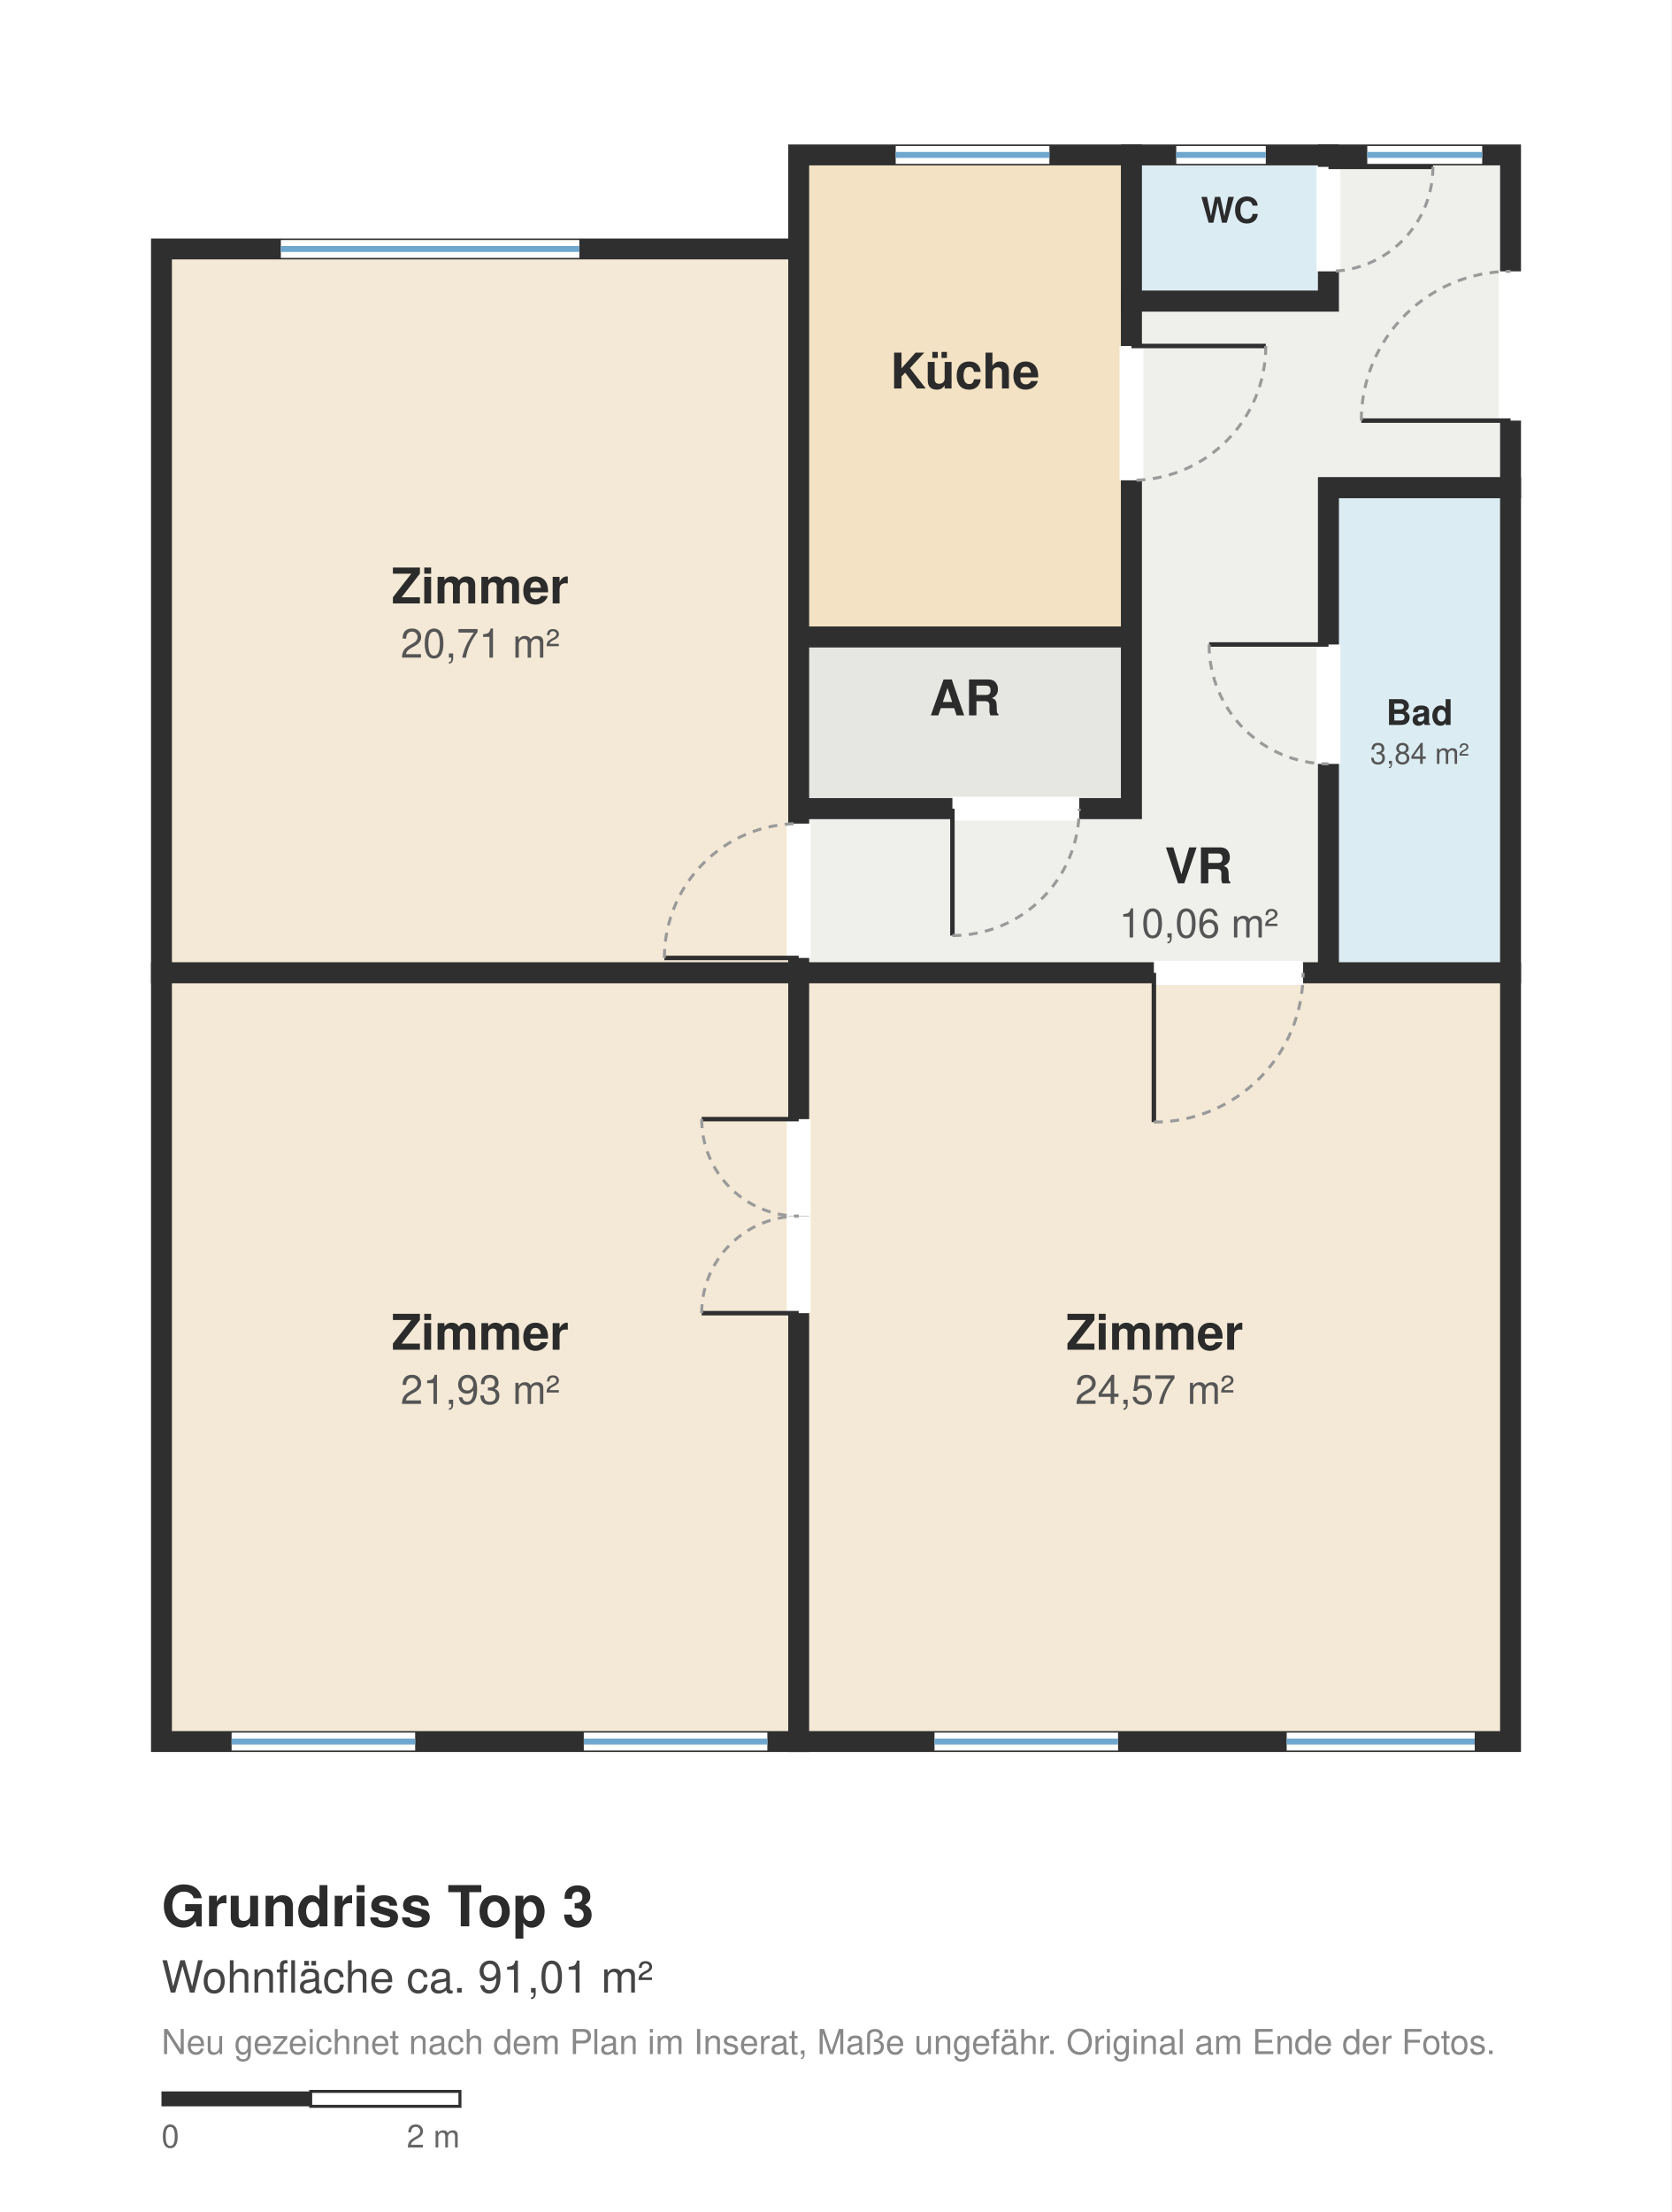
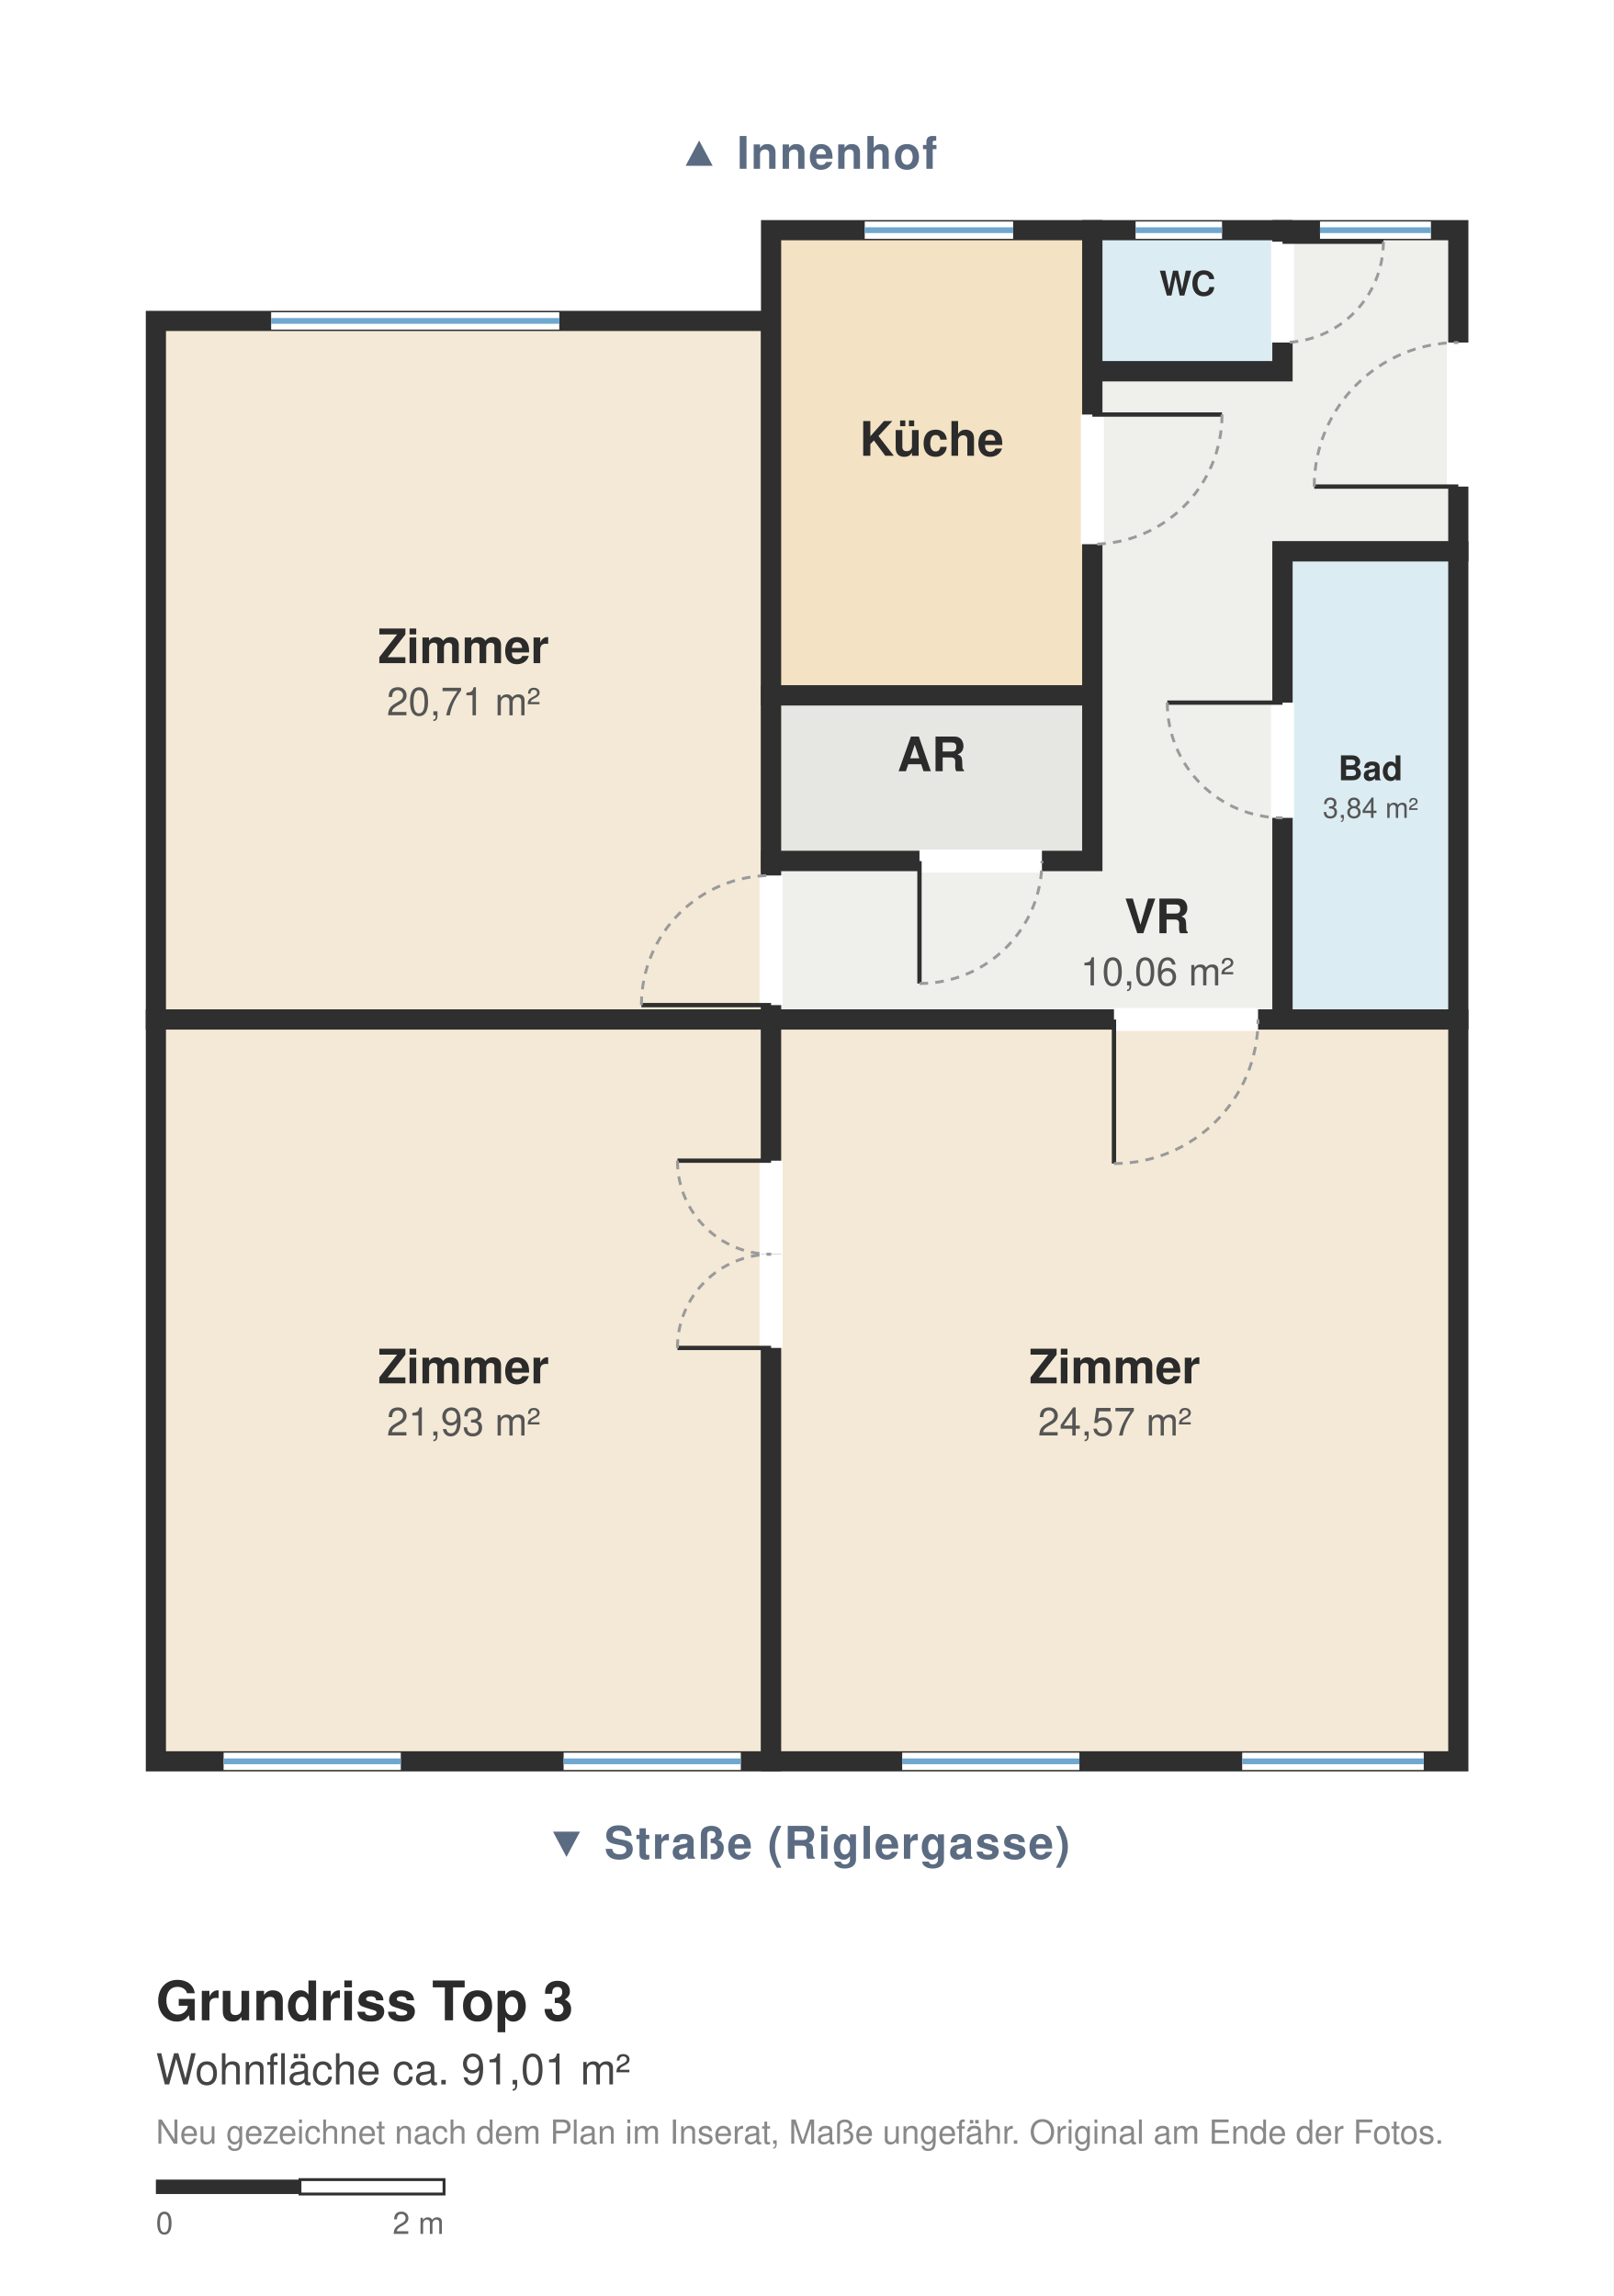
- <svg xmlns="http://www.w3.org/2000/svg" width="1120" height="1482" viewBox="0 0 1120 1482" font-family="Helvetica, Arial, sans-serif">
-   <rect width="1120" height="1482" fill="#ffffff" />
-   <polygon points="108.2,166.8 535.2,166.8 535.2,651.8 108.2,651.8" fill="#f4e9d6" stroke="none" />
-   <polygon points="108.2,166.8 535.2,166.8 535.2,651.8 108.2,651.8" fill="none" stroke="#2f2f2f" stroke-width="14.0" stroke-linejoin="miter" />
-   <polygon points="535.2,103.8 758.2,103.8 758.2,426.8 535.2,426.8" fill="#f3e2c3" stroke="none" />
-   <polygon points="535.2,103.8 758.2,103.8 758.2,426.8 535.2,426.8" fill="none" stroke="#2f2f2f" stroke-width="14.0" stroke-linejoin="miter" />
-   <polygon points="535.2,426.8 758.2,426.8 758.2,541.8 535.2,541.8" fill="#e6e6e2" stroke="none" />
-   <polygon points="535.2,426.8 758.2,426.8 758.2,541.8 535.2,541.8" fill="none" stroke="#2f2f2f" stroke-width="14.0" stroke-linejoin="miter" />
-   <polygon points="758.2,103.8 890.2,103.8 890.2,201.8 758.2,201.8" fill="#dcecf3" stroke="none" />
-   <polygon points="758.2,103.8 890.2,103.8 890.2,201.8 758.2,201.8" fill="none" stroke="#2f2f2f" stroke-width="14.0" stroke-linejoin="miter" />
-   <polygon points="758.2,201.8 890.2,201.8 890.2,103.8 1012.2,103.8 1012.2,326.8 890.2,326.8 890.2,651.8 535.2,651.8 535.2,541.8 758.2,541.8" fill="#efefec" stroke="none" />
-   <polygon points="758.2,201.8 890.2,201.8 890.2,103.8 1012.2,103.8 1012.2,326.8 890.2,326.8 890.2,651.8 535.2,651.8 535.2,541.8 758.2,541.8" fill="none" stroke="#2f2f2f" stroke-width="14.0" stroke-linejoin="miter" />
-   <polygon points="890.2,326.8 1012.2,326.8 1012.2,651.8 890.2,651.8" fill="#dcecf3" stroke="none" />
-   <polygon points="890.2,326.8 1012.2,326.8 1012.2,651.8 890.2,651.8" fill="none" stroke="#2f2f2f" stroke-width="14.0" stroke-linejoin="miter" />
-   <polygon points="108.2,651.8 535.2,651.8 535.2,1166.8 108.2,1166.8" fill="#f4e9d6" stroke="none" />
-   <polygon points="108.2,651.8 535.2,651.8 535.2,1166.8 108.2,1166.8" fill="none" stroke="#2f2f2f" stroke-width="14.0" stroke-linejoin="miter" />
-   <polygon points="535.2,651.8 1012.2,651.8 1012.2,1166.8 535.2,1166.8" fill="#f4e9d6" stroke="none" />
-   <polygon points="535.2,651.8 1012.2,651.8 1012.2,1166.8 535.2,1166.8" fill="none" stroke="#2f2f2f" stroke-width="14.0" stroke-linejoin="miter" />
-   <line x1="188.2" y1="166.8" x2="388.2" y2="166.8" stroke="#ffffff" stroke-width="12.0" />
-   <line x1="188.2" y1="166.8" x2="388.2" y2="166.8" stroke="#6fa7cf" stroke-width="4" />
-   <line x1="600.2" y1="103.8" x2="703.2" y2="103.8" stroke="#ffffff" stroke-width="12.0" />
-   <line x1="600.2" y1="103.8" x2="703.2" y2="103.8" stroke="#6fa7cf" stroke-width="4" />
-   <line x1="788.2" y1="103.8" x2="848.2" y2="103.8" stroke="#ffffff" stroke-width="12.0" />
-   <line x1="788.2" y1="103.8" x2="848.2" y2="103.8" stroke="#6fa7cf" stroke-width="4" />
-   <line x1="916.2" y1="103.8" x2="993.2" y2="103.8" stroke="#ffffff" stroke-width="12.0" />
-   <line x1="916.2" y1="103.8" x2="993.2" y2="103.8" stroke="#6fa7cf" stroke-width="4" />
-   <line x1="155.2" y1="1166.8" x2="278.2" y2="1166.8" stroke="#ffffff" stroke-width="12.0" />
-   <line x1="155.2" y1="1166.8" x2="278.2" y2="1166.8" stroke="#6fa7cf" stroke-width="4" />
-   <line x1="391.2" y1="1166.8" x2="514.2" y2="1166.8" stroke="#ffffff" stroke-width="12.0" />
-   <line x1="391.2" y1="1166.8" x2="514.2" y2="1166.8" stroke="#6fa7cf" stroke-width="4" />
-   <line x1="626.2" y1="1166.8" x2="749.2" y2="1166.8" stroke="#ffffff" stroke-width="12.0" />
-   <line x1="626.2" y1="1166.8" x2="749.2" y2="1166.8" stroke="#6fa7cf" stroke-width="4" />
-   <line x1="862.2" y1="1166.8" x2="988.2" y2="1166.8" stroke="#ffffff" stroke-width="12.0" />
-   <line x1="862.2" y1="1166.8" x2="988.2" y2="1166.8" stroke="#6fa7cf" stroke-width="4" />
-   <line x1="1012.2" y1="281.8" x2="1012.2" y2="181.8" stroke="#ffffff" stroke-width="16.0" />
-   <line x1="1012.2" y1="281.8" x2="912.2" y2="281.8" stroke="#2f2f2f" stroke-width="3" />
-   <path d="M 912.2 281.8 A 100.0 100.0 0 0 1 1012.2 181.8" fill="none" stroke="#9a9a9a" stroke-width="2" stroke-dasharray="6 5" />
-   <line x1="890.2" y1="111.8" x2="890.2" y2="181.8" stroke="#ffffff" stroke-width="16.0" />
-   <line x1="890.2" y1="111.8" x2="960.2" y2="111.8" stroke="#2f2f2f" stroke-width="3" />
-   <path d="M 960.2 111.8 A 70.0 70.0 0 0 1 890.2 181.8" fill="none" stroke="#9a9a9a" stroke-width="2" stroke-dasharray="6 5" />
-   <line x1="758.2" y1="231.8" x2="758.2" y2="321.8" stroke="#ffffff" stroke-width="16.0" />
-   <line x1="758.2" y1="231.8" x2="848.2" y2="231.8" stroke="#2f2f2f" stroke-width="3" />
-   <path d="M 848.2 231.8 A 90.0 90.0 0 0 1 758.2 321.8" fill="none" stroke="#9a9a9a" stroke-width="2" stroke-dasharray="6 5" />
-   <line x1="890.2" y1="431.8" x2="890.2" y2="511.8" stroke="#ffffff" stroke-width="16.0" />
-   <line x1="890.2" y1="431.8" x2="810.2" y2="431.8" stroke="#2f2f2f" stroke-width="3" />
-   <path d="M 810.2 431.8 A 80.0 80.0 0 0 0 890.2 511.8" fill="none" stroke="#9a9a9a" stroke-width="2" stroke-dasharray="6 5" />
-   <line x1="638.2" y1="541.8" x2="723.2" y2="541.8" stroke="#ffffff" stroke-width="16.0" />
-   <line x1="638.2" y1="541.8" x2="638.2" y2="626.8" stroke="#2f2f2f" stroke-width="3" />
-   <path d="M 638.2 626.8 A 85.0 85.0 0 0 0 723.2 541.8" fill="none" stroke="#9a9a9a" stroke-width="2" stroke-dasharray="6 5" />
-   <line x1="535.2" y1="641.8" x2="535.2" y2="551.8" stroke="#ffffff" stroke-width="16.0" />
-   <line x1="535.2" y1="641.8" x2="445.2" y2="641.8" stroke="#2f2f2f" stroke-width="3" />
-   <path d="M 445.2 641.8 A 90.0 90.0 0 0 1 535.2 551.8" fill="none" stroke="#9a9a9a" stroke-width="2" stroke-dasharray="6 5" />
-   <line x1="773.2" y1="651.8" x2="873.2" y2="651.8" stroke="#ffffff" stroke-width="16.0" />
-   <line x1="773.2" y1="651.8" x2="773.2" y2="751.8" stroke="#2f2f2f" stroke-width="3" />
-   <path d="M 773.2 751.8 A 100.0 100.0 0 0 0 873.2 651.8" fill="none" stroke="#9a9a9a" stroke-width="2" stroke-dasharray="6 5" />
-   <line x1="535.2" y1="749.8" x2="535.2" y2="814.8" stroke="#ffffff" stroke-width="16.0" />
-   <line x1="535.2" y1="749.8" x2="470.2" y2="749.8" stroke="#2f2f2f" stroke-width="3" />
-   <path d="M 470.2 749.8 A 65.0 65.0 0 0 0 535.2 814.8" fill="none" stroke="#9a9a9a" stroke-width="2" stroke-dasharray="6 5" />
-   <line x1="535.2" y1="879.8" x2="535.2" y2="814.8" stroke="#ffffff" stroke-width="16.0" />
-   <line x1="535.2" y1="879.8" x2="470.2" y2="879.8" stroke="#2f2f2f" stroke-width="3" />
-   <path d="M 470.2 879.8 A 65.0 65.0 0 0 1 535.2 814.8" fill="none" stroke="#9a9a9a" stroke-width="2" stroke-dasharray="6 5" />
-   <text x="321.7" y="404.3" font-size="33.0" font-weight="700" fill="#2b2b2b" text-anchor="middle">Zimmer</text>
-   <text x="321.7" y="440.6" font-size="27.0" fill="#555" text-anchor="middle">20,71 m²</text>
-   <text x="646.7" y="260.3" font-size="33.0" font-weight="700" fill="#2b2b2b" text-anchor="middle">Küche</text>
-   <text x="646.7" y="479.3" font-size="33.0" font-weight="700" fill="#2b2b2b" text-anchor="middle">AR</text>
-   <text x="824.2" y="149.2" font-size="23.7" font-weight="700" fill="#2b2b2b" text-anchor="middle">WC</text>
-   <text x="803.2" y="591.8" font-size="33.0" font-weight="700" fill="#2b2b2b" text-anchor="middle">VR</text>
-   <text x="803.2" y="628.1" font-size="27.0" fill="#555" text-anchor="middle">10,06 m²</text>
-   <text x="951.2" y="485.7" font-size="23.7" font-weight="700" fill="#2b2b2b" text-anchor="middle">Bad</text>
-   <text x="951.2" y="511.8" font-size="19.5" fill="#555" text-anchor="middle">3,84 m²</text>
-   <text x="321.7" y="904.3" font-size="33.0" font-weight="700" fill="#2b2b2b" text-anchor="middle">Zimmer</text>
-   <text x="321.7" y="940.6" font-size="27.0" fill="#555" text-anchor="middle">21,93 m²</text>
-   <text x="773.7" y="904.3" font-size="33.0" font-weight="700" fill="#2b2b2b" text-anchor="middle">Zimmer</text>
-   <text x="773.7" y="940.6" font-size="27.0" fill="#555" text-anchor="middle">24,57 m²</text>
-   <text x="108.2" y="1290.6" font-size="37.9" font-weight="700" fill="#2b2b2b">Grundriss Top 3</text>
-   <text x="108.2" y="1335.0" font-size="29.7" fill="#444">Wohnfläche ca. 91,01 m²</text>
-   <text x="108.2" y="1376.2" font-size="23.1" fill="#888">Neu gezeichnet nach dem Plan im Inserat, Maße ungefähr. Original am Ende der Fotos.</text>
-   <rect x="108.2" y="1401.2" width="100.0" height="10" fill="#2f2f2f" />
-   <rect x="208.2" y="1401.2" width="100.0" height="10" fill="#ffffff" stroke="#2f2f2f" stroke-width="2" />
-   <text x="108.2" y="1438.8" font-size="21.4" fill="#666">0</text>
-   <text x="308.2" y="1438.8" font-size="21.4" fill="#666" text-anchor="end">2 m</text>
+ <svg xmlns="http://www.w3.org/2000/svg" width="1120" height="1594" viewBox="0 0 1120 1594" font-family="Helvetica, Arial, sans-serif">
+   <rect width="1120" height="1594" fill="#ffffff" />
+   <polygon points="108.2,222.8 535.2,222.8 535.2,707.8 108.2,707.8" fill="#f4e9d6" stroke="none" />
+   <polygon points="108.2,222.8 535.2,222.8 535.2,707.8 108.2,707.8" fill="none" stroke="#2f2f2f" stroke-width="14.0" stroke-linejoin="miter" />
+   <polygon points="535.2,159.8 758.2,159.8 758.2,482.8 535.2,482.8" fill="#f3e2c3" stroke="none" />
+   <polygon points="535.2,159.8 758.2,159.8 758.2,482.8 535.2,482.8" fill="none" stroke="#2f2f2f" stroke-width="14.0" stroke-linejoin="miter" />
+   <polygon points="535.2,482.8 758.2,482.8 758.2,597.8 535.2,597.8" fill="#e6e6e2" stroke="none" />
+   <polygon points="535.2,482.8 758.2,482.8 758.2,597.8 535.2,597.8" fill="none" stroke="#2f2f2f" stroke-width="14.0" stroke-linejoin="miter" />
+   <polygon points="758.2,159.8 890.2,159.8 890.2,257.8 758.2,257.8" fill="#dcecf3" stroke="none" />
+   <polygon points="758.2,159.8 890.2,159.8 890.2,257.8 758.2,257.8" fill="none" stroke="#2f2f2f" stroke-width="14.0" stroke-linejoin="miter" />
+   <polygon points="758.2,257.8 890.2,257.8 890.2,159.8 1012.2,159.8 1012.2,382.8 890.2,382.8 890.2,707.8 535.2,707.8 535.2,597.8 758.2,597.8" fill="#efefec" stroke="none" />
+   <polygon points="758.2,257.8 890.2,257.8 890.2,159.8 1012.2,159.8 1012.2,382.8 890.2,382.8 890.2,707.8 535.2,707.8 535.2,597.8 758.2,597.8" fill="none" stroke="#2f2f2f" stroke-width="14.0" stroke-linejoin="miter" />
+   <polygon points="890.2,382.8 1012.2,382.8 1012.2,707.8 890.2,707.8" fill="#dcecf3" stroke="none" />
+   <polygon points="890.2,382.8 1012.2,382.8 1012.2,707.8 890.2,707.8" fill="none" stroke="#2f2f2f" stroke-width="14.0" stroke-linejoin="miter" />
+   <polygon points="108.2,707.8 535.2,707.8 535.2,1222.8 108.2,1222.8" fill="#f4e9d6" stroke="none" />
+   <polygon points="108.2,707.8 535.2,707.8 535.2,1222.8 108.2,1222.8" fill="none" stroke="#2f2f2f" stroke-width="14.0" stroke-linejoin="miter" />
+   <polygon points="535.2,707.8 1012.2,707.8 1012.2,1222.8 535.2,1222.8" fill="#f4e9d6" stroke="none" />
+   <polygon points="535.2,707.8 1012.2,707.8 1012.2,1222.8 535.2,1222.8" fill="none" stroke="#2f2f2f" stroke-width="14.0" stroke-linejoin="miter" />
+   <line x1="188.2" y1="222.8" x2="388.2" y2="222.8" stroke="#ffffff" stroke-width="12.0" />
+   <line x1="188.2" y1="222.8" x2="388.2" y2="222.8" stroke="#6fa7cf" stroke-width="4" />
+   <line x1="600.2" y1="159.8" x2="703.2" y2="159.8" stroke="#ffffff" stroke-width="12.0" />
+   <line x1="600.2" y1="159.8" x2="703.2" y2="159.8" stroke="#6fa7cf" stroke-width="4" />
+   <line x1="788.2" y1="159.8" x2="848.2" y2="159.8" stroke="#ffffff" stroke-width="12.0" />
+   <line x1="788.2" y1="159.8" x2="848.2" y2="159.8" stroke="#6fa7cf" stroke-width="4" />
+   <line x1="916.2" y1="159.8" x2="993.2" y2="159.8" stroke="#ffffff" stroke-width="12.0" />
+   <line x1="916.2" y1="159.8" x2="993.2" y2="159.8" stroke="#6fa7cf" stroke-width="4" />
+   <line x1="155.2" y1="1222.8" x2="278.2" y2="1222.8" stroke="#ffffff" stroke-width="12.0" />
+   <line x1="155.2" y1="1222.8" x2="278.2" y2="1222.8" stroke="#6fa7cf" stroke-width="4" />
+   <line x1="391.2" y1="1222.8" x2="514.2" y2="1222.8" stroke="#ffffff" stroke-width="12.0" />
+   <line x1="391.2" y1="1222.8" x2="514.2" y2="1222.8" stroke="#6fa7cf" stroke-width="4" />
+   <line x1="626.2" y1="1222.8" x2="749.2" y2="1222.8" stroke="#ffffff" stroke-width="12.0" />
+   <line x1="626.2" y1="1222.8" x2="749.2" y2="1222.8" stroke="#6fa7cf" stroke-width="4" />
+   <line x1="862.2" y1="1222.8" x2="988.2" y2="1222.8" stroke="#ffffff" stroke-width="12.0" />
+   <line x1="862.2" y1="1222.8" x2="988.2" y2="1222.8" stroke="#6fa7cf" stroke-width="4" />
+   <line x1="1012.2" y1="337.8" x2="1012.2" y2="237.8" stroke="#ffffff" stroke-width="16.0" />
+   <line x1="1012.2" y1="337.8" x2="912.2" y2="337.8" stroke="#2f2f2f" stroke-width="3" />
+   <path d="M 912.2 337.8 A 100.0 100.0 0 0 1 1012.2 237.8" fill="none" stroke="#9a9a9a" stroke-width="2" stroke-dasharray="6 5" />
+   <line x1="890.2" y1="167.8" x2="890.2" y2="237.8" stroke="#ffffff" stroke-width="16.0" />
+   <line x1="890.2" y1="167.8" x2="960.2" y2="167.8" stroke="#2f2f2f" stroke-width="3" />
+   <path d="M 960.2 167.8 A 70.0 70.0 0 0 1 890.2 237.8" fill="none" stroke="#9a9a9a" stroke-width="2" stroke-dasharray="6 5" />
+   <line x1="758.2" y1="287.8" x2="758.2" y2="377.8" stroke="#ffffff" stroke-width="16.0" />
+   <line x1="758.2" y1="287.8" x2="848.2" y2="287.8" stroke="#2f2f2f" stroke-width="3" />
+   <path d="M 848.2 287.8 A 90.0 90.0 0 0 1 758.2 377.8" fill="none" stroke="#9a9a9a" stroke-width="2" stroke-dasharray="6 5" />
+   <line x1="890.2" y1="487.8" x2="890.2" y2="567.8" stroke="#ffffff" stroke-width="16.0" />
+   <line x1="890.2" y1="487.8" x2="810.2" y2="487.8" stroke="#2f2f2f" stroke-width="3" />
+   <path d="M 810.2 487.8 A 80.0 80.0 0 0 0 890.2 567.8" fill="none" stroke="#9a9a9a" stroke-width="2" stroke-dasharray="6 5" />
+   <line x1="638.2" y1="597.8" x2="723.2" y2="597.8" stroke="#ffffff" stroke-width="16.0" />
+   <line x1="638.2" y1="597.8" x2="638.2" y2="682.8" stroke="#2f2f2f" stroke-width="3" />
+   <path d="M 638.2 682.8 A 85.0 85.0 0 0 0 723.2 597.8" fill="none" stroke="#9a9a9a" stroke-width="2" stroke-dasharray="6 5" />
+   <line x1="535.2" y1="697.8" x2="535.2" y2="607.8" stroke="#ffffff" stroke-width="16.0" />
+   <line x1="535.2" y1="697.8" x2="445.2" y2="697.8" stroke="#2f2f2f" stroke-width="3" />
+   <path d="M 445.2 697.8 A 90.0 90.0 0 0 1 535.2 607.8" fill="none" stroke="#9a9a9a" stroke-width="2" stroke-dasharray="6 5" />
+   <line x1="773.2" y1="707.8" x2="873.2" y2="707.8" stroke="#ffffff" stroke-width="16.0" />
+   <line x1="773.2" y1="707.8" x2="773.2" y2="807.8" stroke="#2f2f2f" stroke-width="3" />
+   <path d="M 773.2 807.8 A 100.0 100.0 0 0 0 873.2 707.8" fill="none" stroke="#9a9a9a" stroke-width="2" stroke-dasharray="6 5" />
+   <line x1="535.2" y1="805.8" x2="535.2" y2="870.8" stroke="#ffffff" stroke-width="16.0" />
+   <line x1="535.2" y1="805.8" x2="470.2" y2="805.8" stroke="#2f2f2f" stroke-width="3" />
+   <path d="M 470.2 805.8 A 65.0 65.0 0 0 0 535.2 870.8" fill="none" stroke="#9a9a9a" stroke-width="2" stroke-dasharray="6 5" />
+   <line x1="535.2" y1="935.8" x2="535.2" y2="870.8" stroke="#ffffff" stroke-width="16.0" />
+   <line x1="535.2" y1="935.8" x2="470.2" y2="935.8" stroke="#2f2f2f" stroke-width="3" />
+   <path d="M 470.2 935.8 A 65.0 65.0 0 0 1 535.2 870.8" fill="none" stroke="#9a9a9a" stroke-width="2" stroke-dasharray="6 5" />
+   <text x="321.7" y="460.4" font-size="33.0" font-weight="700" fill="#2b2b2b" text-anchor="middle">Zimmer</text>
+   <text x="321.7" y="496.6" font-size="27.0" fill="#555" text-anchor="middle">20,71 m²</text>
+   <text x="646.7" y="316.4" font-size="33.0" font-weight="700" fill="#2b2b2b" text-anchor="middle">Küche</text>
+   <text x="646.7" y="535.4" font-size="33.0" font-weight="700" fill="#2b2b2b" text-anchor="middle">AR</text>
+   <text x="824.2" y="205.2" font-size="23.7" font-weight="700" fill="#2b2b2b" text-anchor="middle">WC</text>
+   <text x="803.2" y="647.9" font-size="33.0" font-weight="700" fill="#2b2b2b" text-anchor="middle">VR</text>
+   <text x="803.2" y="684.1" font-size="27.0" fill="#555" text-anchor="middle">10,06 m²</text>
+   <text x="951.2" y="541.7" font-size="23.7" font-weight="700" fill="#2b2b2b" text-anchor="middle">Bad</text>
+   <text x="951.2" y="567.8" font-size="19.5" fill="#555" text-anchor="middle">3,84 m²</text>
+   <text x="321.7" y="960.4" font-size="33.0" font-weight="700" fill="#2b2b2b" text-anchor="middle">Zimmer</text>
+   <text x="321.7" y="996.6" font-size="27.0" fill="#555" text-anchor="middle">21,93 m²</text>
+   <text x="773.7" y="960.4" font-size="33.0" font-weight="700" fill="#2b2b2b" text-anchor="middle">Zimmer</text>
+   <text x="773.7" y="996.6" font-size="27.0" fill="#555" text-anchor="middle">24,57 m²</text>
+   <text x="560.2" y="117.2" font-size="31.3" font-weight="700" fill="#5b6b82" letter-spacing="1" text-anchor="middle">▲ Innenhof</text>
+   <text x="560.2" y="1290.4" font-size="31.3" font-weight="700" fill="#5b6b82" letter-spacing="1" text-anchor="middle">▼ Straße (Riglergasse)</text>
+   <text x="108.2" y="1402.6" font-size="37.9" font-weight="700" fill="#2b2b2b">Grundriss Top 3</text>
+   <text x="108.2" y="1447.1" font-size="29.7" fill="#444">Wohnfläche ca. 91,01 m²</text>
+   <text x="108.2" y="1488.3" font-size="23.1" fill="#888">Neu gezeichnet nach dem Plan im Inserat, Maße ungefähr. Original am Ende der Fotos.</text>
+   <rect x="108.2" y="1513.2" width="100.0" height="10" fill="#2f2f2f" />
+   <rect x="208.2" y="1513.2" width="100.0" height="10" fill="#ffffff" stroke="#2f2f2f" stroke-width="2" />
+   <text x="108.2" y="1550.9" font-size="21.4" fill="#666">0</text>
+   <text x="308.2" y="1550.9" font-size="21.4" fill="#666" text-anchor="end">2 m</text>
</svg>
